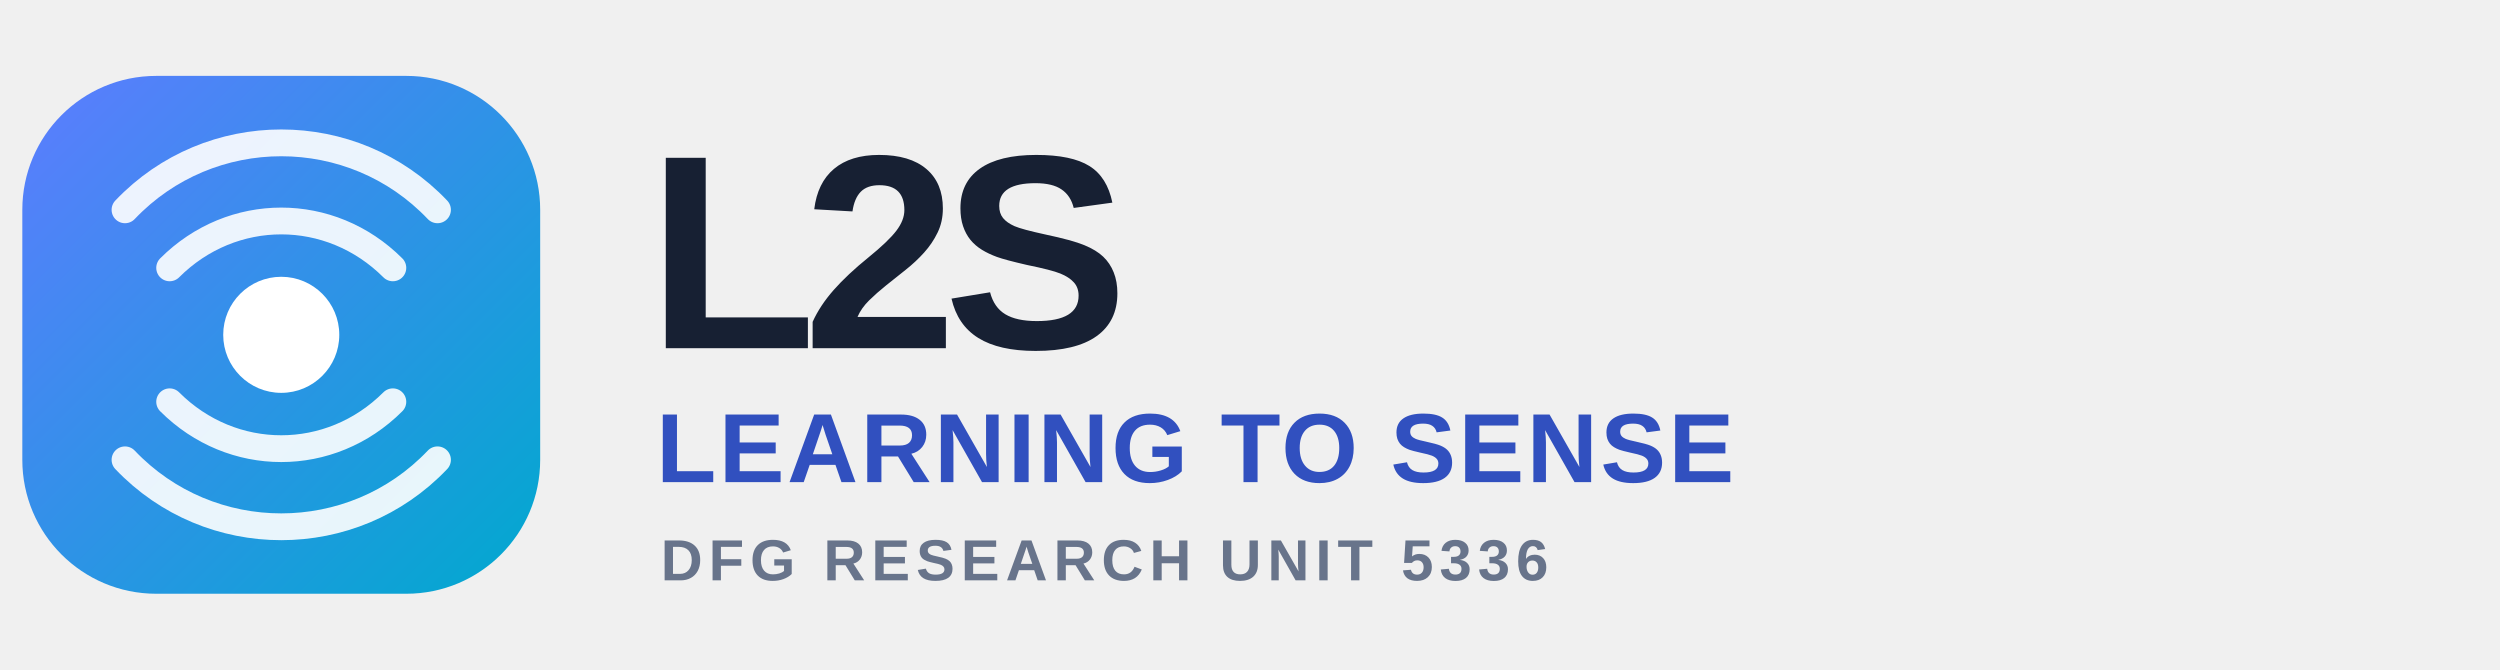
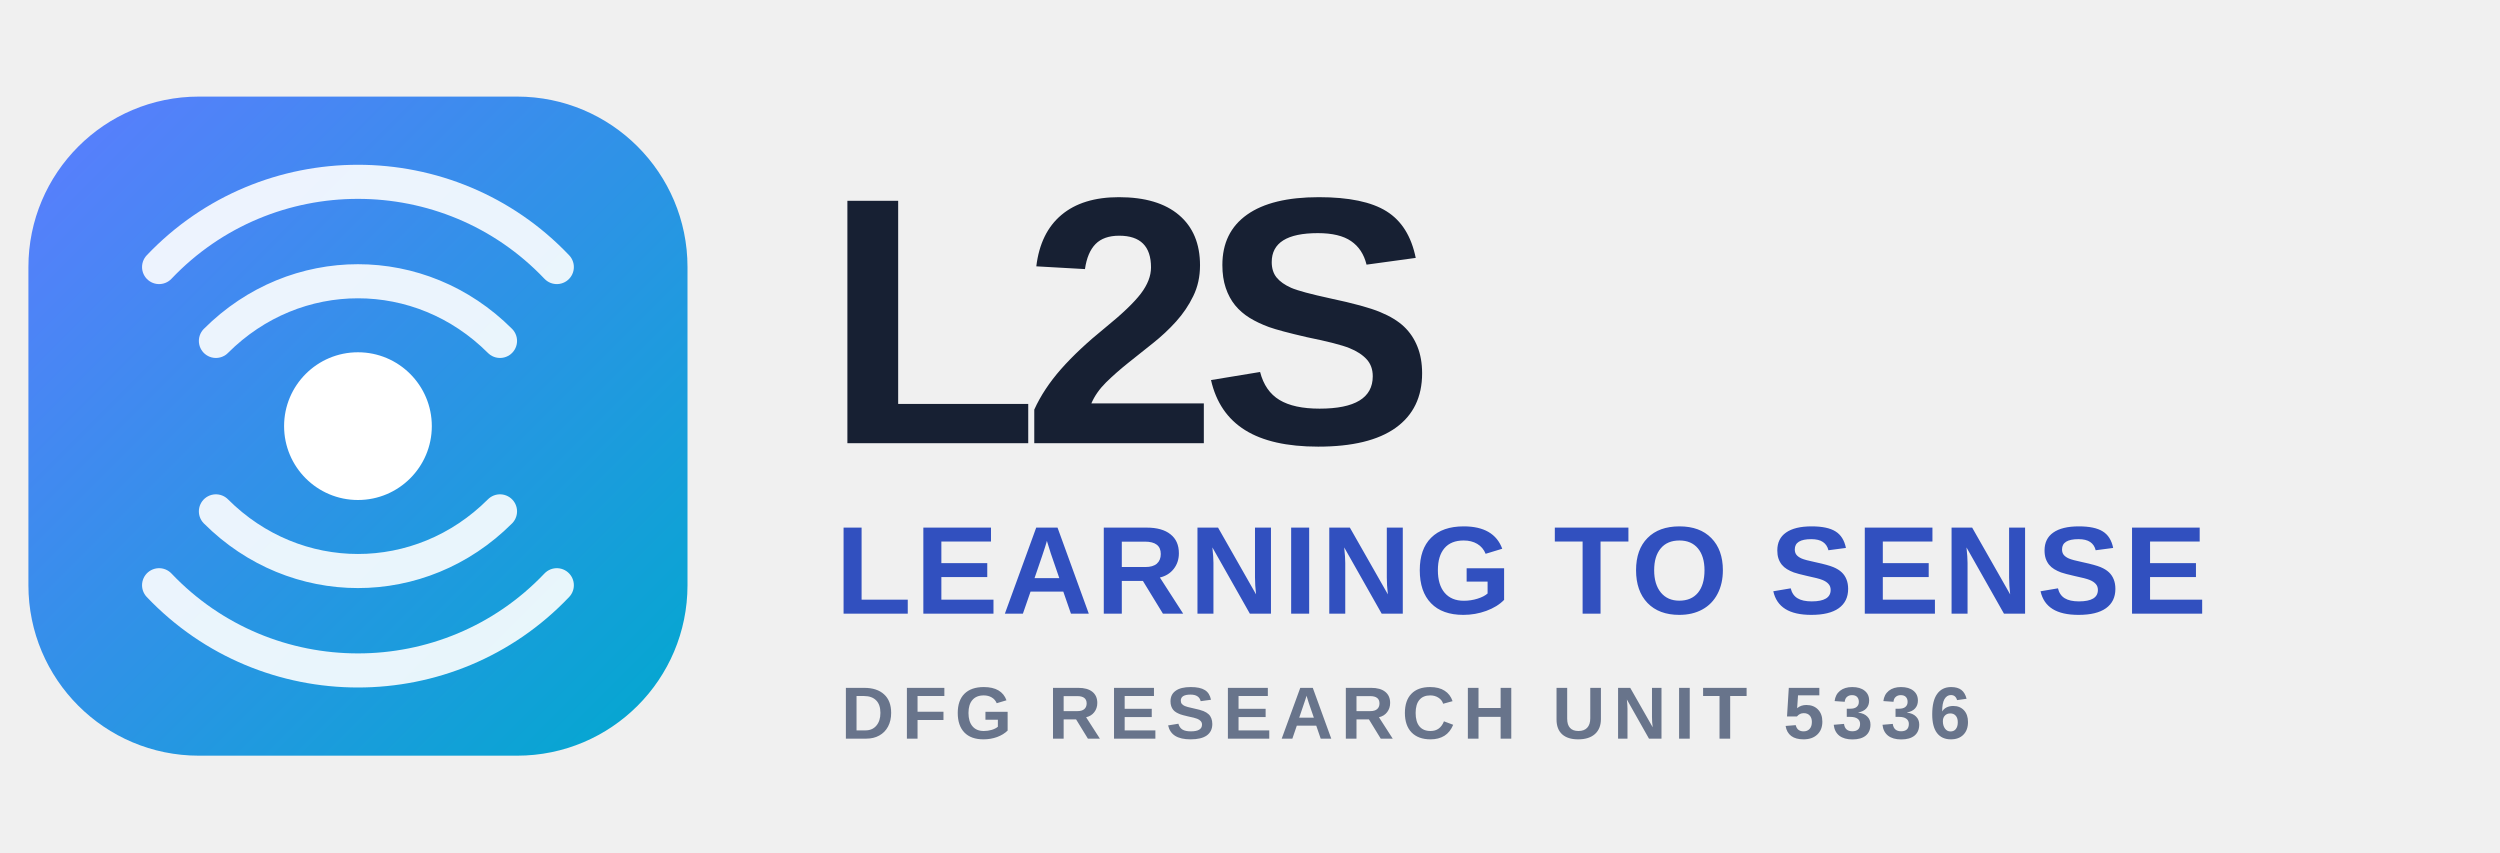
- <svg xmlns="http://www.w3.org/2000/svg" viewBox="0 0 560 150" role="img" aria-labelledby="title description">
+ <svg xmlns="http://www.w3.org/2000/svg" viewBox="0 0 440 150" role="img" aria-labelledby="title description">
  <defs>
    <linearGradient id="badge" x1="0" y1="0" x2="1" y2="1">
      <stop offset="0" stop-color="#5d7cff" />
      <stop offset="1" stop-color="#00a9ce" />
    </linearGradient>
  </defs>
  <rect x="5" y="17" width="116" height="116" rx="30" fill="url(#badge)" />
  <circle cx="63" cy="75" r="13" fill="#fff" />
  <path d="M38 60c14-14 36-14 50 0M28 47c19-20 51-20 70 0M38 90c14 14 36 14 50 0M28 103c19 20 51 20 70 0" fill="none" stroke="#fff" stroke-linecap="round" stroke-width="6" opacity=".9" />
  <text x="145" y="78" fill="#172033" font-family="Arial, Helvetica, sans-serif" font-size="62" font-weight="800" letter-spacing="-3">L2S</text>
  <text x="147" y="108" fill="#3150bf" font-family="Arial, Helvetica, sans-serif" font-size="22" font-weight="700" letter-spacing=".6">LEARNING TO SENSE</text>
  <text x="148" y="130" fill="#68748b" font-family="Arial, Helvetica, sans-serif" font-size="13" font-weight="700" letter-spacing="1.35">DFG RESEARCH UNIT 5336</text>
</svg>
